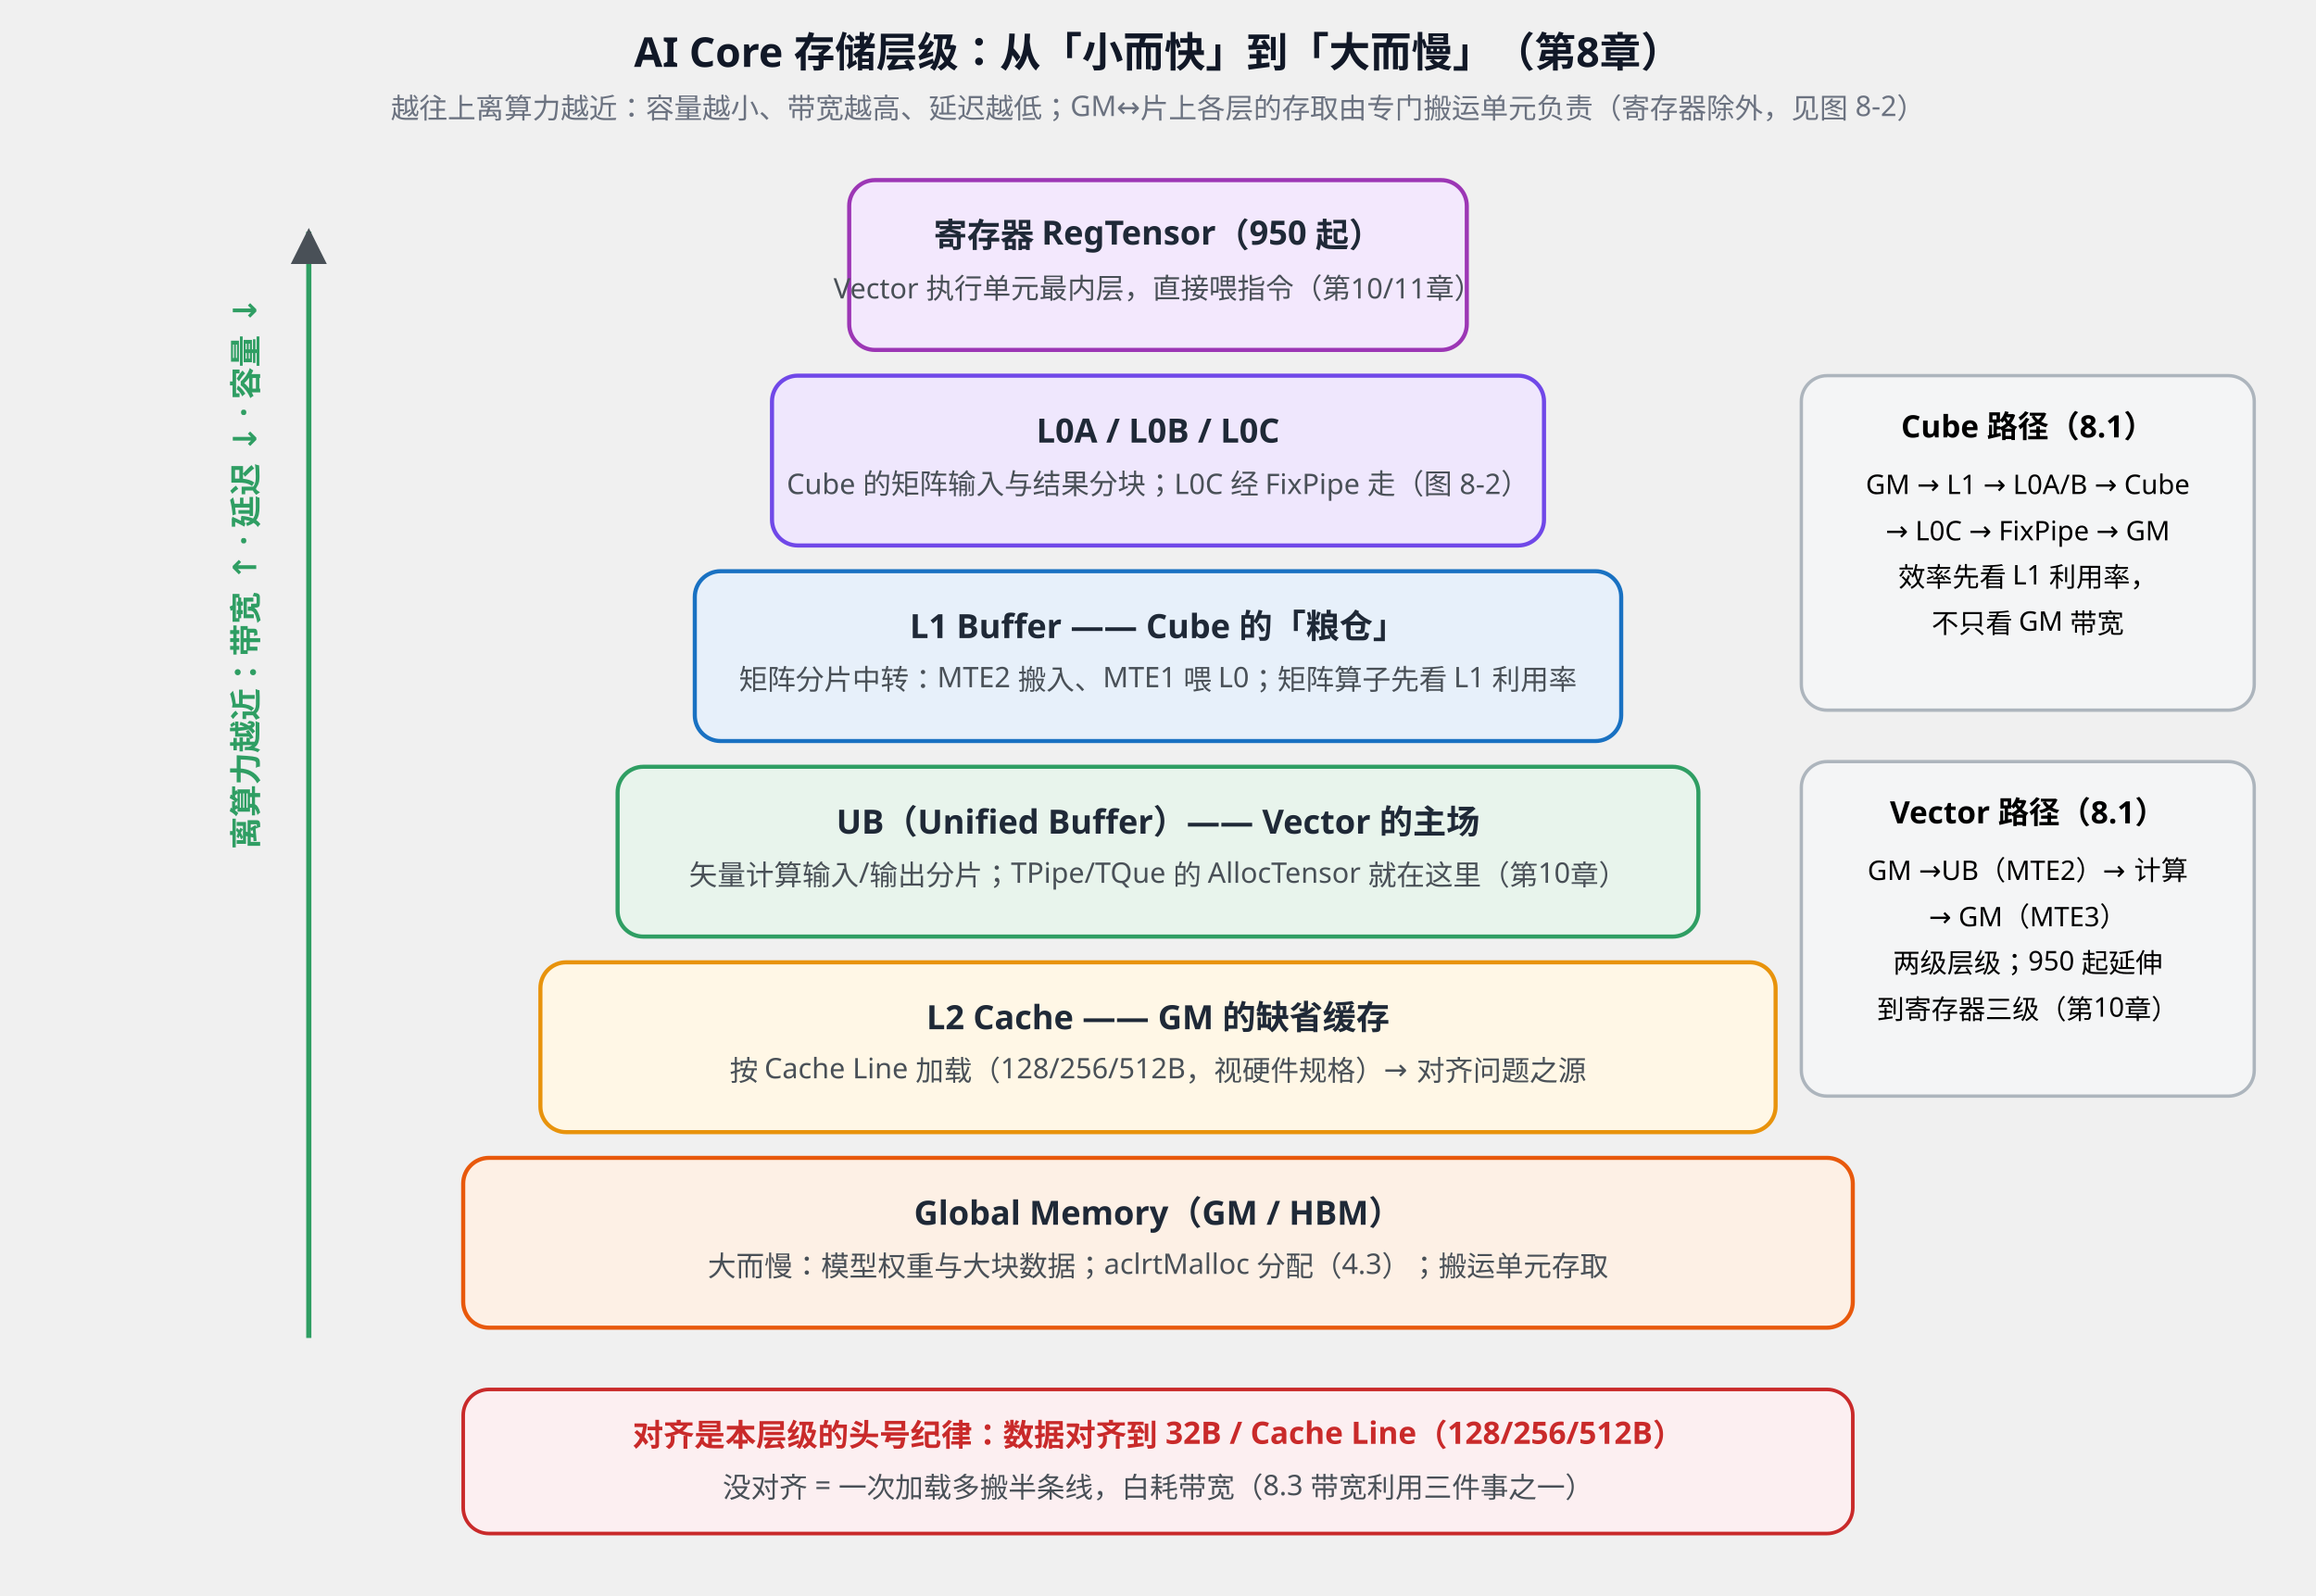
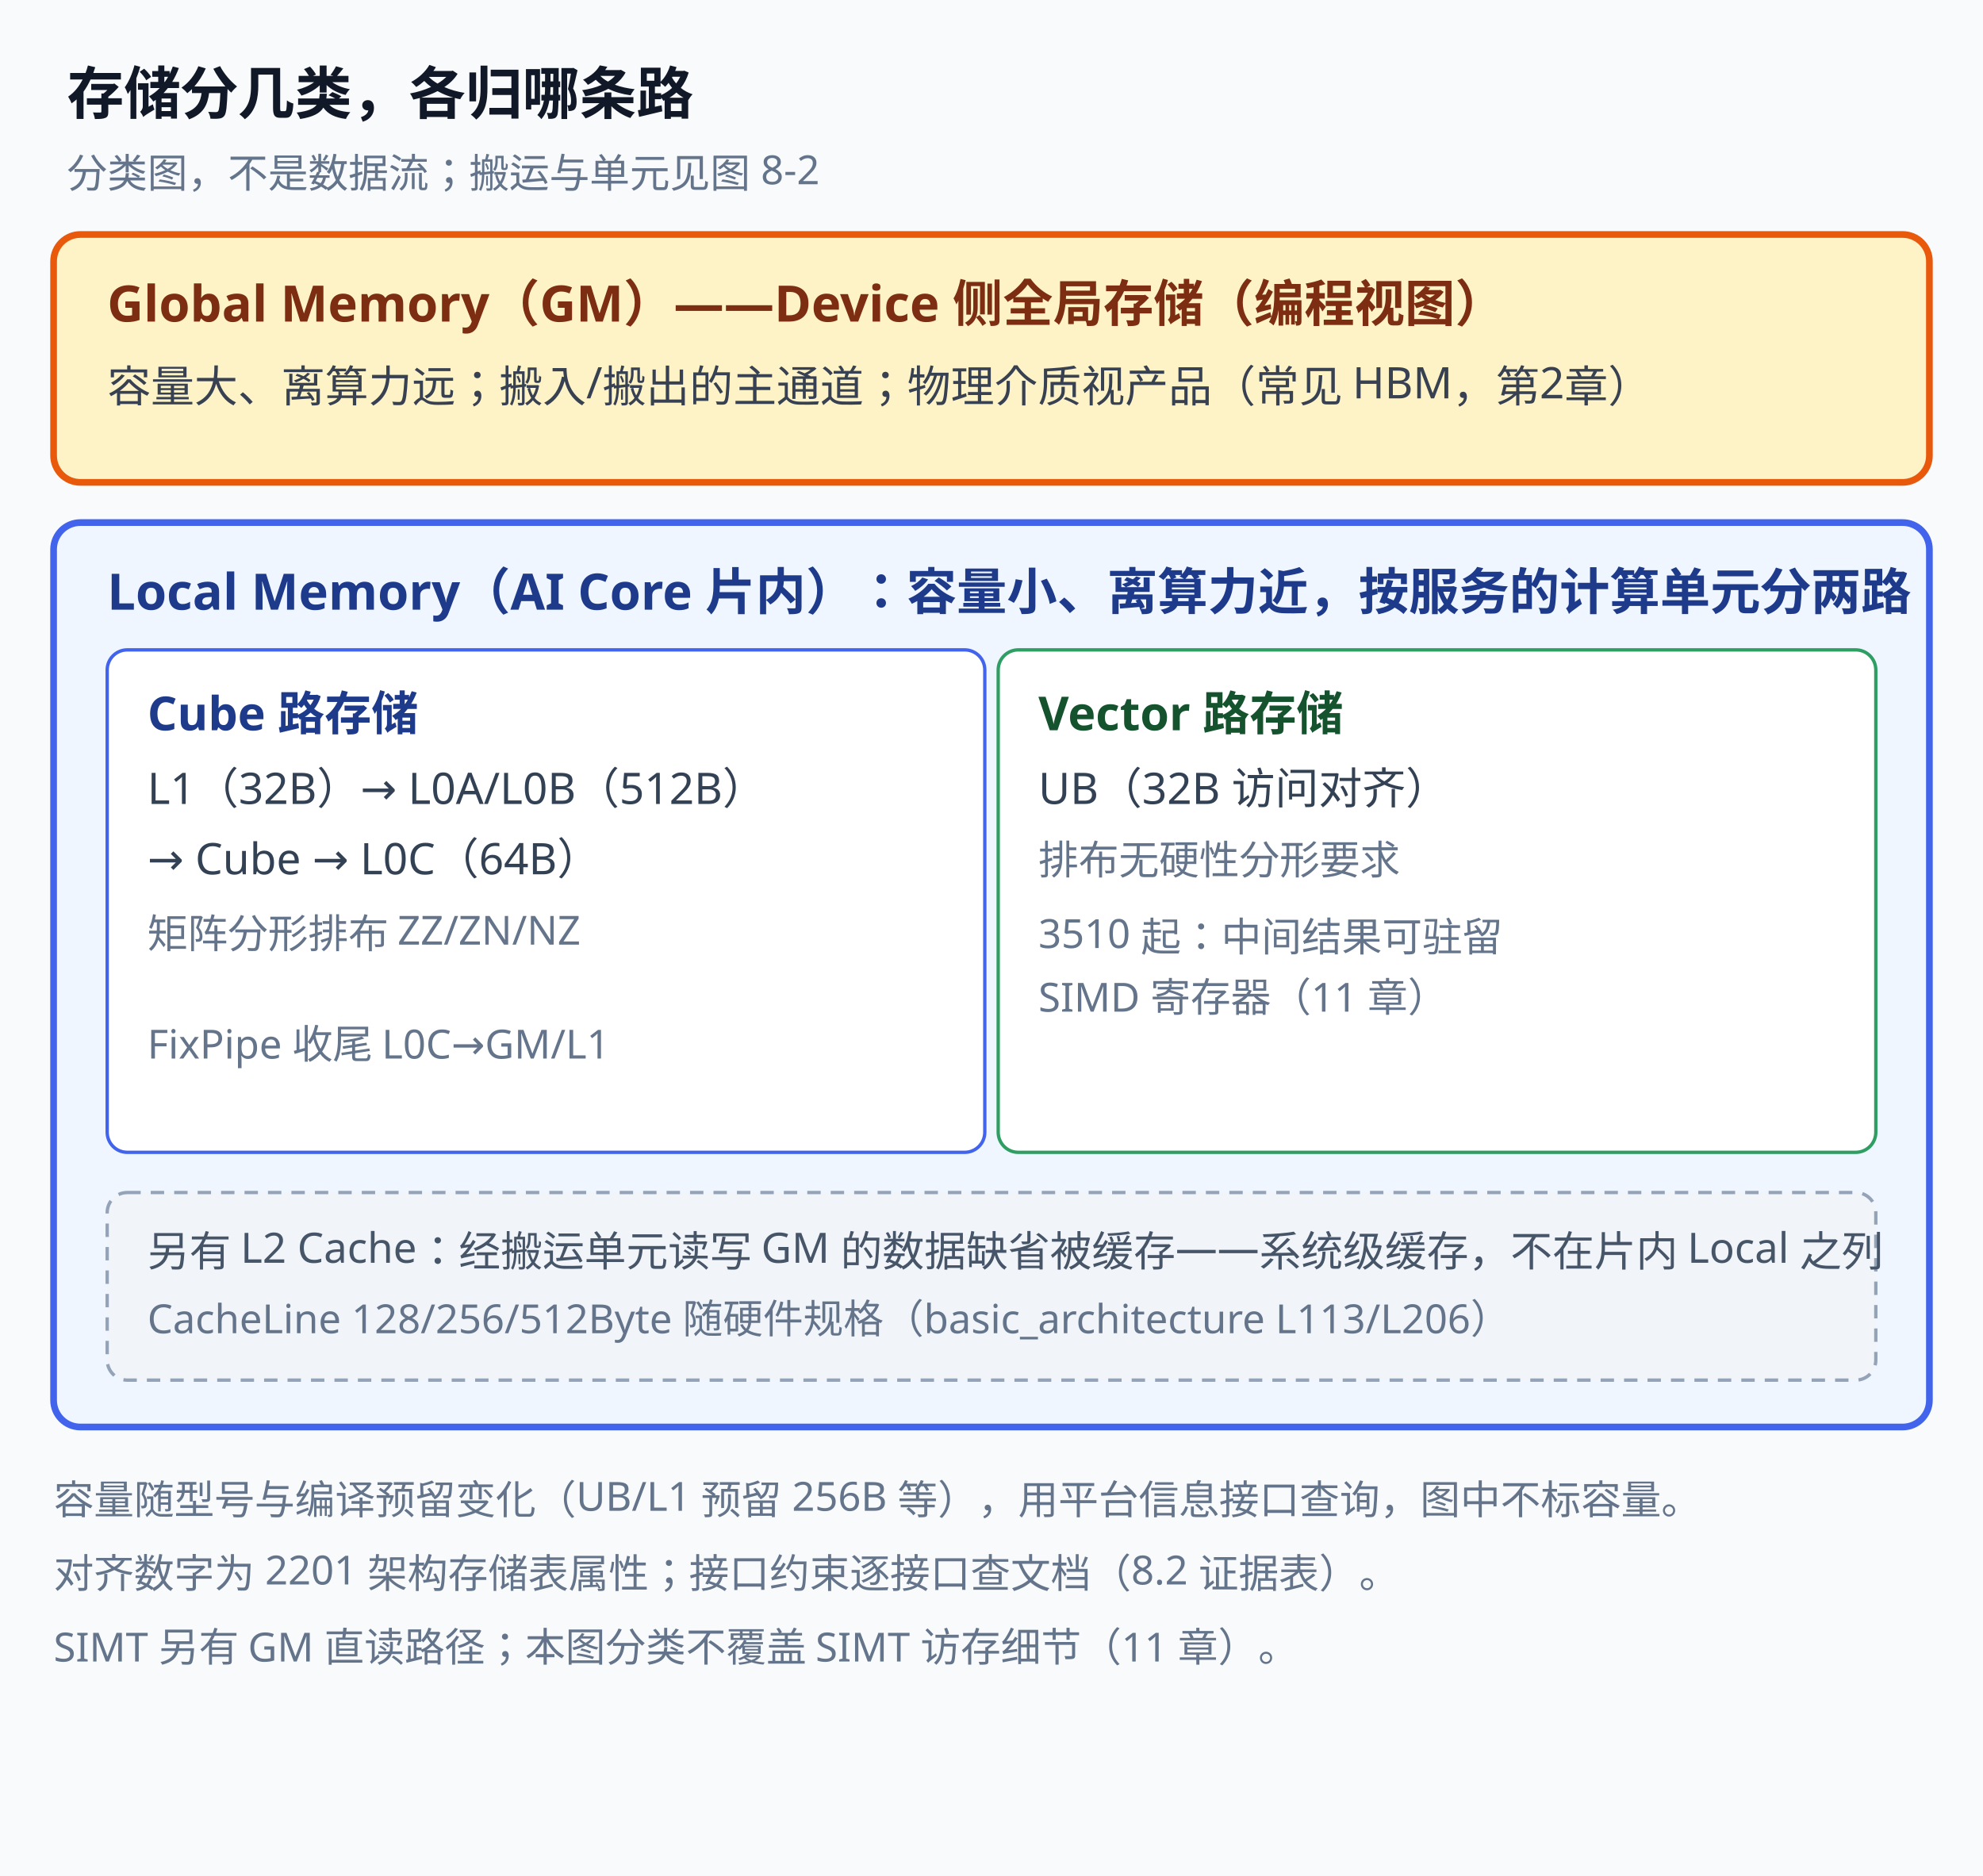
- <svg xmlns="http://www.w3.org/2000/svg" viewBox="0 0 900 620" font-family="'PingFang SC','Hiragino Sans GB','Microsoft YaHei',sans-serif">
-   <defs>
-     <marker id="arr" viewBox="0 0 10 10" refX="9" refY="5" markerWidth="7" markerHeight="7" orient="auto-start-reverse">
-       <path d="M0,0 L10,5 L0,10 z" fill="#495057" />
-     </marker>
-     <linearGradient id="mem" x1="0" y1="0" x2="0" y2="1">
-       <stop offset="0" stop-color="#f3e8fd" />
-       <stop offset="1" stop-color="#dbe4f7" />
-     </linearGradient>
-   </defs>
-   <text x="450" y="26" text-anchor="middle" font-size="16" font-weight="bold" fill="#111827">AI Core 存储层级：从「小而快」到「大而慢」（第8章）</text>
-   <text x="450" y="46" text-anchor="middle" font-size="11" fill="#6b7280">越往上离算力越近：容量越小、带宽越高、延迟越低；GM↔片上各层的存取由专门搬运单元负责（寄存器除外，见图 8-2）</text>
-   <path d="M120 520 L120 90" stroke="#2f9e63" stroke-width="2" marker-end="url(#arr)" />
-   <text x="100" y="330" font-size="12.5" font-weight="bold" fill="#2f9e63" transform="rotate(-90 100 330)">离算力越近：带宽 ↑ · 延迟 ↓ · 容量 ↓</text>
-   <g font-size="12" fill="#1f2937">
-     <rect x="330" y="70" width="240" height="66" rx="10" fill="#f3e8fd" stroke="#9c36b5" stroke-width="1.6" />
-     <text x="450" y="96" text-anchor="middle" font-weight="bold" font-size="13">寄存器 RegTensor（950 起）</text>
-     <text x="450" y="116" text-anchor="middle" font-size="11" fill="#495057">Vector 执行单元最内层，直接喂指令（第10/11章）</text>
-     <rect x="300" y="146" width="300" height="66" rx="10" fill="#efe7fd" stroke="#7048e8" stroke-width="1.6" />
-     <text x="450" y="172" text-anchor="middle" font-weight="bold" font-size="13">L0A / L0B / L0C</text>
-     <text x="450" y="192" text-anchor="middle" font-size="11" fill="#495057">Cube 的矩阵输入与结果分块；L0C 经 FixPipe 走（图 8-2）</text>
-     <rect x="270" y="222" width="360" height="66" rx="10" fill="#e7f0fa" stroke="#1971c2" stroke-width="1.6" />
-     <text x="450" y="248" text-anchor="middle" font-weight="bold" font-size="13">L1 Buffer —— Cube 的「粮仓」</text>
-     <text x="450" y="268" text-anchor="middle" font-size="11" fill="#495057">矩阵分片中转：MTE2 搬入、MTE1 喂 L0；矩阵算子先看 L1 利用率</text>
-     <rect x="240" y="298" width="420" height="66" rx="10" fill="#e8f4ec" stroke="#2f9e63" stroke-width="1.6" />
-     <text x="450" y="324" text-anchor="middle" font-weight="bold" font-size="13">UB（Unified Buffer）—— Vector 的主场</text>
-     <text x="450" y="344" text-anchor="middle" font-size="11" fill="#495057">矢量计算输入/输出分片；TPipe/TQue 的 AllocTensor 就在这里（第10章）</text>
-     <rect x="210" y="374" width="480" height="66" rx="10" fill="#fff7e6" stroke="#e8930c" stroke-width="1.6" />
-     <text x="450" y="400" text-anchor="middle" font-weight="bold" font-size="13">L2 Cache —— GM 的缺省缓存</text>
-     <text x="450" y="420" text-anchor="middle" font-size="11" fill="#495057">按 Cache Line 加载（128/256/512B，视硬件规格）→ 对齐问题之源</text>
-     <rect x="180" y="450" width="540" height="66" rx="10" fill="#fdf0e5" stroke="#e8590c" stroke-width="1.6" />
-     <text x="450" y="476" text-anchor="middle" font-weight="bold" font-size="13">Global Memory（GM / HBM）</text>
-     <text x="450" y="496" text-anchor="middle" font-size="11" fill="#495057">大而慢：模型权重与大块数据；aclrtMalloc 分配（4.3）；搬运单元存取</text>
-   </g>
-   <rect x="700" y="146" width="176" height="130" rx="10" fill="#f4f5f6" stroke="#adb5bd" stroke-width="1.3" />
-   <text x="788" y="170" text-anchor="middle" font-size="12" font-weight="bold">Cube 路径（8.1）</text>
-   <text x="788" y="192" text-anchor="middle" font-size="10.5">GM → L1 → L0A/B → Cube</text>
-   <text x="788" y="210" text-anchor="middle" font-size="10.5">→ L0C → FixPipe → GM</text>
-   <text x="788" y="228" text-anchor="middle" font-size="10.5">效率先看 L1 利用率，</text>
-   <text x="788" y="246" text-anchor="middle" font-size="10.5">不只看 GM 带宽</text>
-   <rect x="700" y="296" width="176" height="130" rx="10" fill="#f4f5f6" stroke="#adb5bd" stroke-width="1.3" />
-   <text x="788" y="320" text-anchor="middle" font-size="12" font-weight="bold">Vector 路径（8.1）</text>
-   <text x="788" y="342" text-anchor="middle" font-size="10.5">GM →UB（MTE2）→ 计算</text>
-   <text x="788" y="360" text-anchor="middle" font-size="10.5">→ GM（MTE3）</text>
-   <text x="788" y="378" text-anchor="middle" font-size="10.5">两级层级；950 起延伸</text>
-   <text x="788" y="396" text-anchor="middle" font-size="10.5">到寄存器三级（第10章）</text>
-   <rect x="180" y="540" width="540" height="56" rx="10" fill="#fceff1" stroke="#c92a2a" stroke-width="1.4" />
-   <text x="450" y="562" text-anchor="middle" font-size="12" font-weight="bold" fill="#c92a2a">对齐是本层级的头号纪律：数据对齐到 32B / Cache Line（128/256/512B）</text>
-   <text x="450" y="582" text-anchor="middle" font-size="11" fill="#495057">没对齐 = 一次加载多搬半条线，白耗带宽（8.3 带宽利用三件事之一）</text>
+ <svg xmlns="http://www.w3.org/2000/svg" viewBox="0 0 592 560" font-family="PingFang SC,Microsoft YaHei,sans-serif">
+   <rect width="592" height="560" fill="#f8fafc" />
+   <text x="20" y="34" font-size="17" font-weight="bold" fill="#111827">存储分几类，各归哪条路</text>
+   <text x="20" y="56" font-size="12" fill="#64748b">分类图，不是数据流；搬运与单元见图 8-2</text>
+   <rect x="16" y="70" width="560" height="74" rx="8" fill="#fef3c7" stroke="#e8590c" stroke-width="2" />
+   <text x="32" y="96" font-size="15" font-weight="bold" fill="#7c2d12">Global Memory（GM）——Device 侧全局存储（编程视图）</text>
+   <text x="32" y="120" font-size="13" fill="#374151">容量大、离算力远；搬入/搬出的主通道；物理介质视产品（常见 HBM，第2章）</text>
+   <rect x="16" y="156" width="560" height="270" rx="8" fill="#eff6ff" stroke="#4263eb" stroke-width="2" />
+   <text x="32" y="182" font-size="15" font-weight="bold" fill="#1e3a8a">Local Memory（AI Core 片内）：容量小、离算力近，按服务的计算单元分两路</text>
+   <rect x="32" y="194" width="262" height="150" rx="6" fill="#fff" stroke="#4263eb" />
+   <text x="44" y="218" font-size="14" font-weight="bold" fill="#1e3a8a">Cube 路存储</text>
+   <text x="44" y="240" font-size="13" fill="#334155">L1（32B）→ L0A/L0B（512B）</text>
+   <text x="44" y="261" font-size="13" fill="#334155">→ Cube → L0C（64B）</text>
+   <text x="44" y="283" font-size="12" fill="#64748b">矩阵分形排布 ZZ/ZN/NZ</text>
+   <text x="44" y="316" font-size="12" fill="#64748b">FixPipe 收尾 L0C→GM/L1</text>
+   <rect x="298" y="194" width="262" height="150" rx="6" fill="#fff" stroke="#2f9e63" />
+   <text x="310" y="218" font-size="14" font-weight="bold" fill="#14532d">Vector 路存储</text>
+   <text x="310" y="240" font-size="13" fill="#334155">UB（32B 访问对齐）</text>
+   <text x="310" y="261" font-size="12" fill="#64748b">排布无硬性分形要求</text>
+   <text x="310" y="283" font-size="12" fill="#64748b">3510 起：中间结果可驻留</text>
+   <text x="310" y="302" font-size="12" fill="#64748b">SIMD 寄存器（11 章）</text>
+   <rect x="32" y="356" width="528" height="56" rx="6" fill="#f1f5f9" stroke="#94a3b8" stroke-dasharray="4 3" />
+   <text x="44" y="378" font-size="12.5" fill="#475569">另有 L2 Cache：经搬运单元读写 GM 的数据缺省被缓存——系统级缓存，不在片内 Local 之列</text>
+   <text x="44" y="398" font-size="12" fill="#64748b">CacheLine 128/256/512Byte 随硬件规格（basic_architecture L113/L206）</text>
+   <text x="16" y="452" font-size="12" fill="#64748b">容量随型号与编译预留变化（UB/L1 预留 256B 等），用平台信息接口查询，图中不标容量。</text>
+   <text x="16" y="474" font-size="12" fill="#64748b">对齐数字为 2201 架构存储表属性；接口约束逐接口查文档（8.2 证据表）。</text>
+   <text x="16" y="496" font-size="12" fill="#64748b">SIMT 另有 GM 直读路径；本图分类不覆盖 SIMT 访存细节（11 章）。</text>
</svg>
